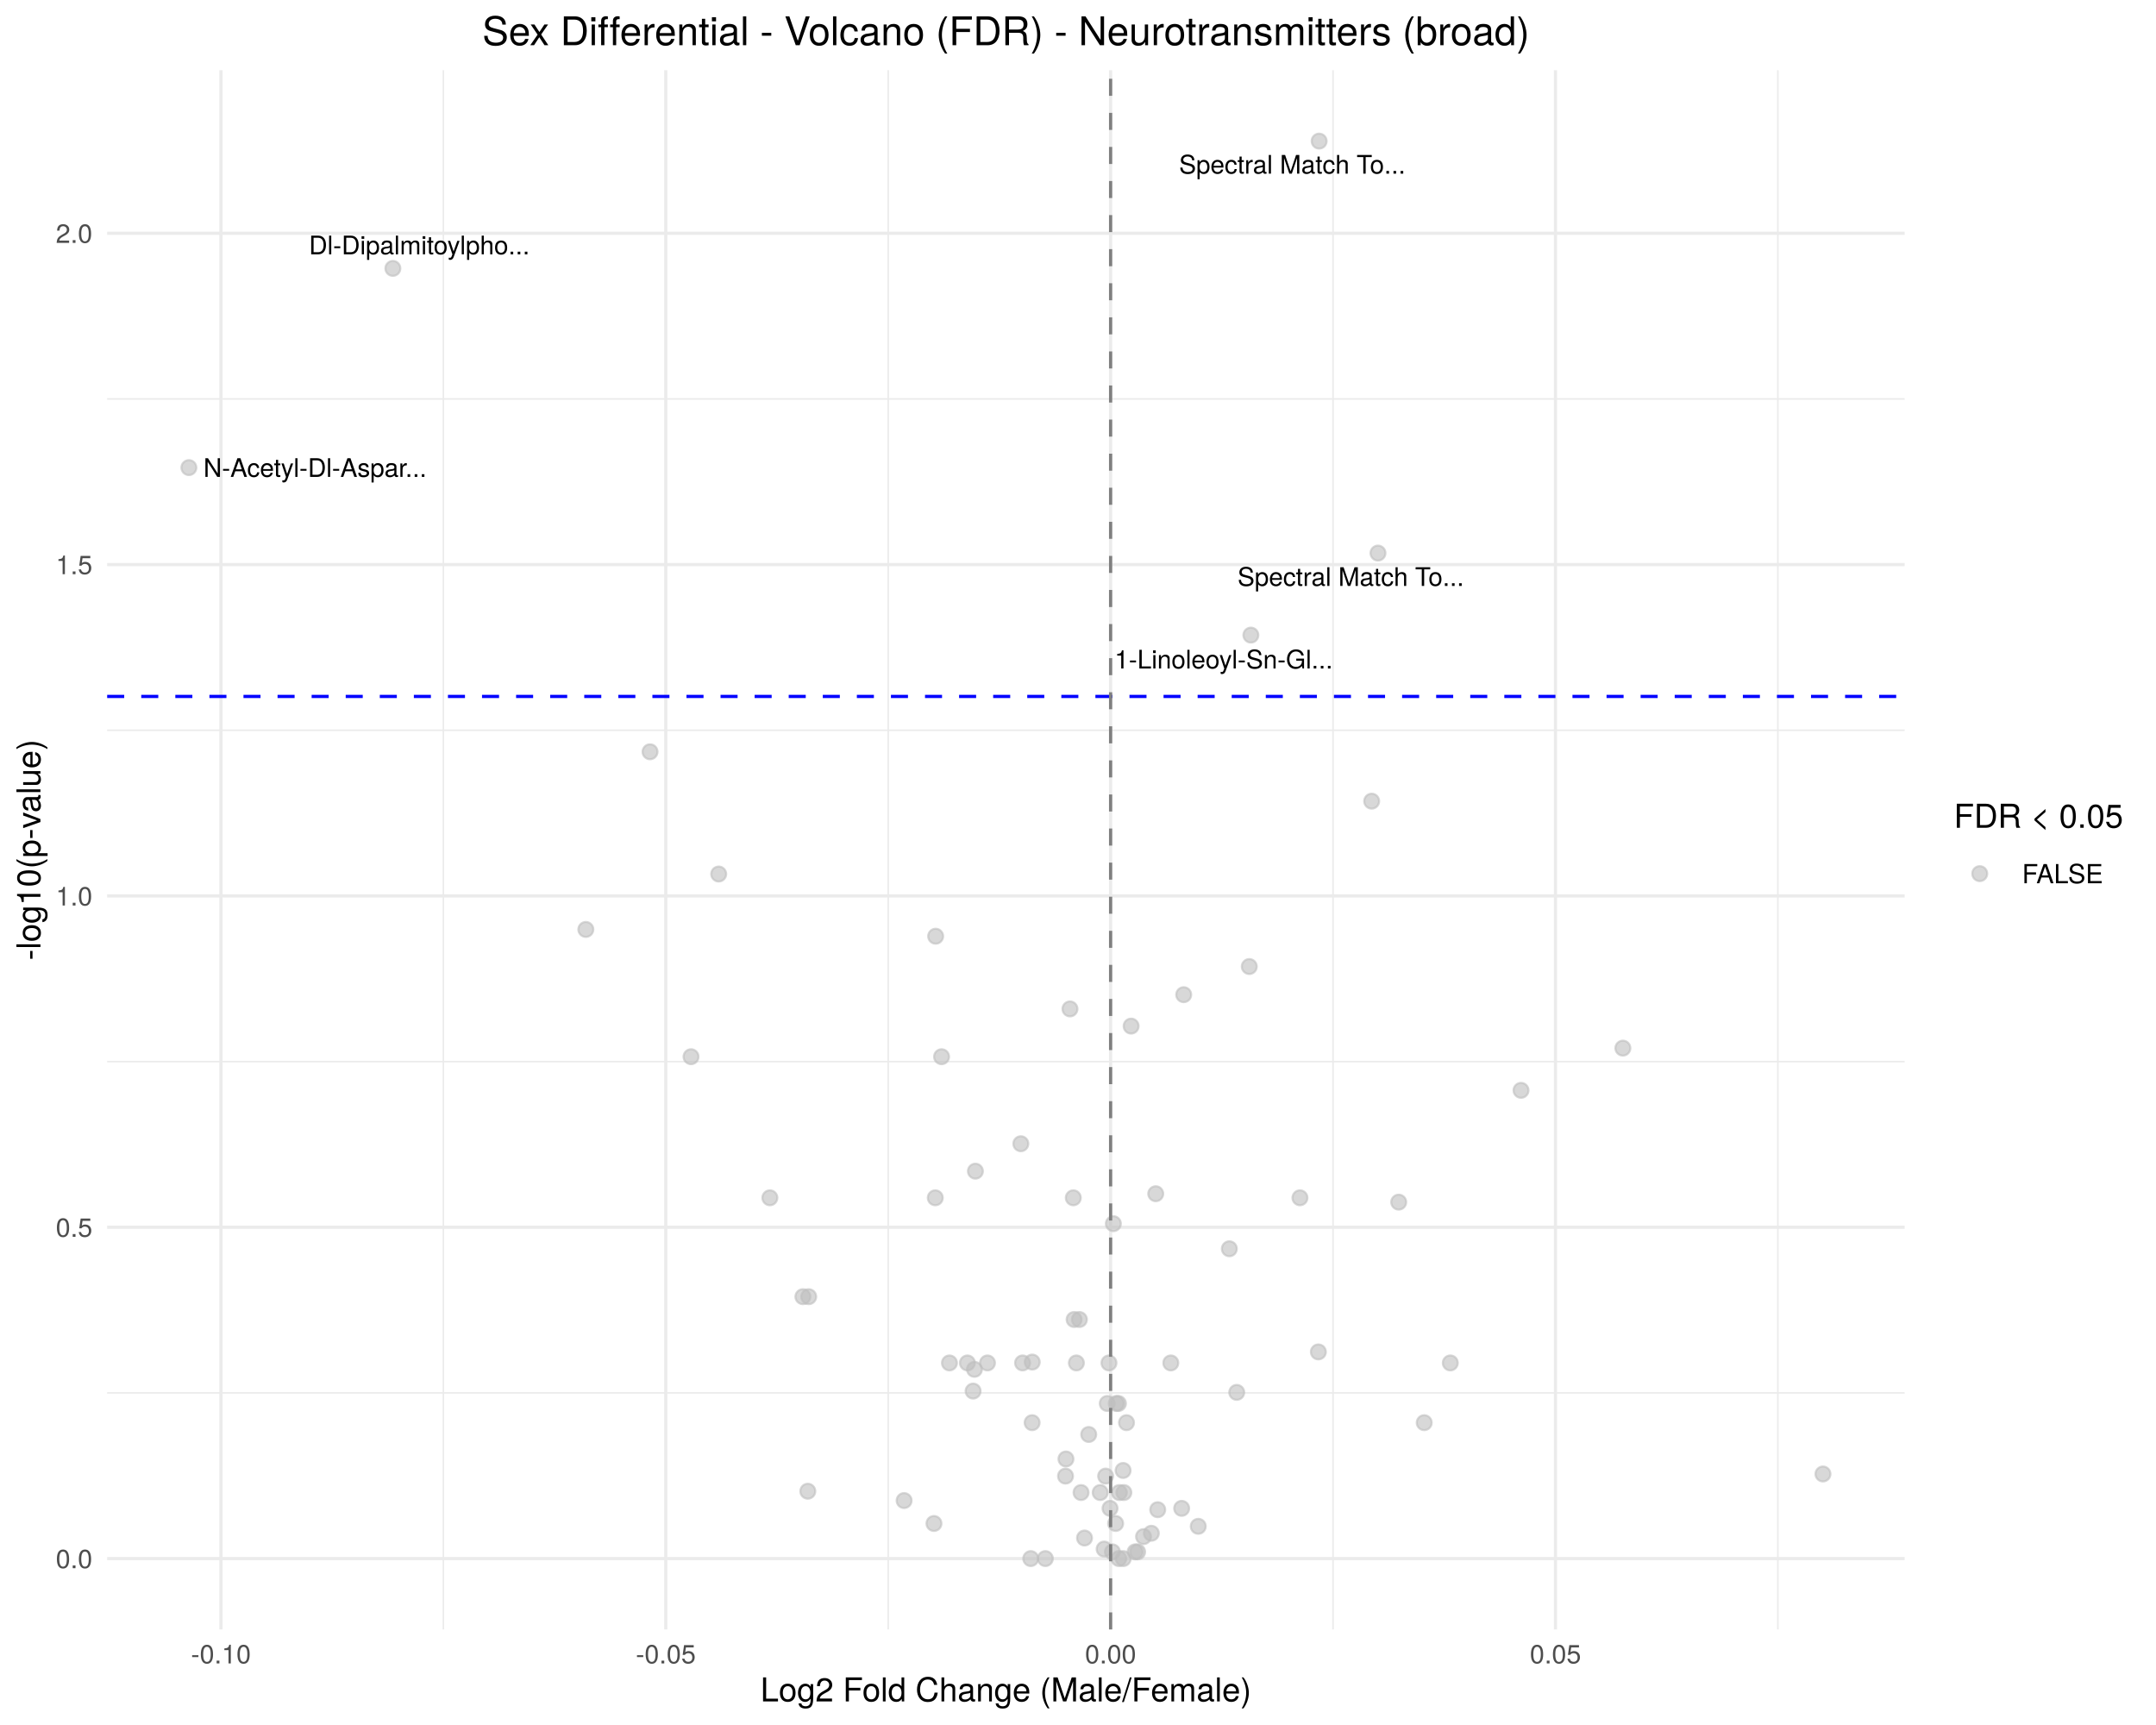
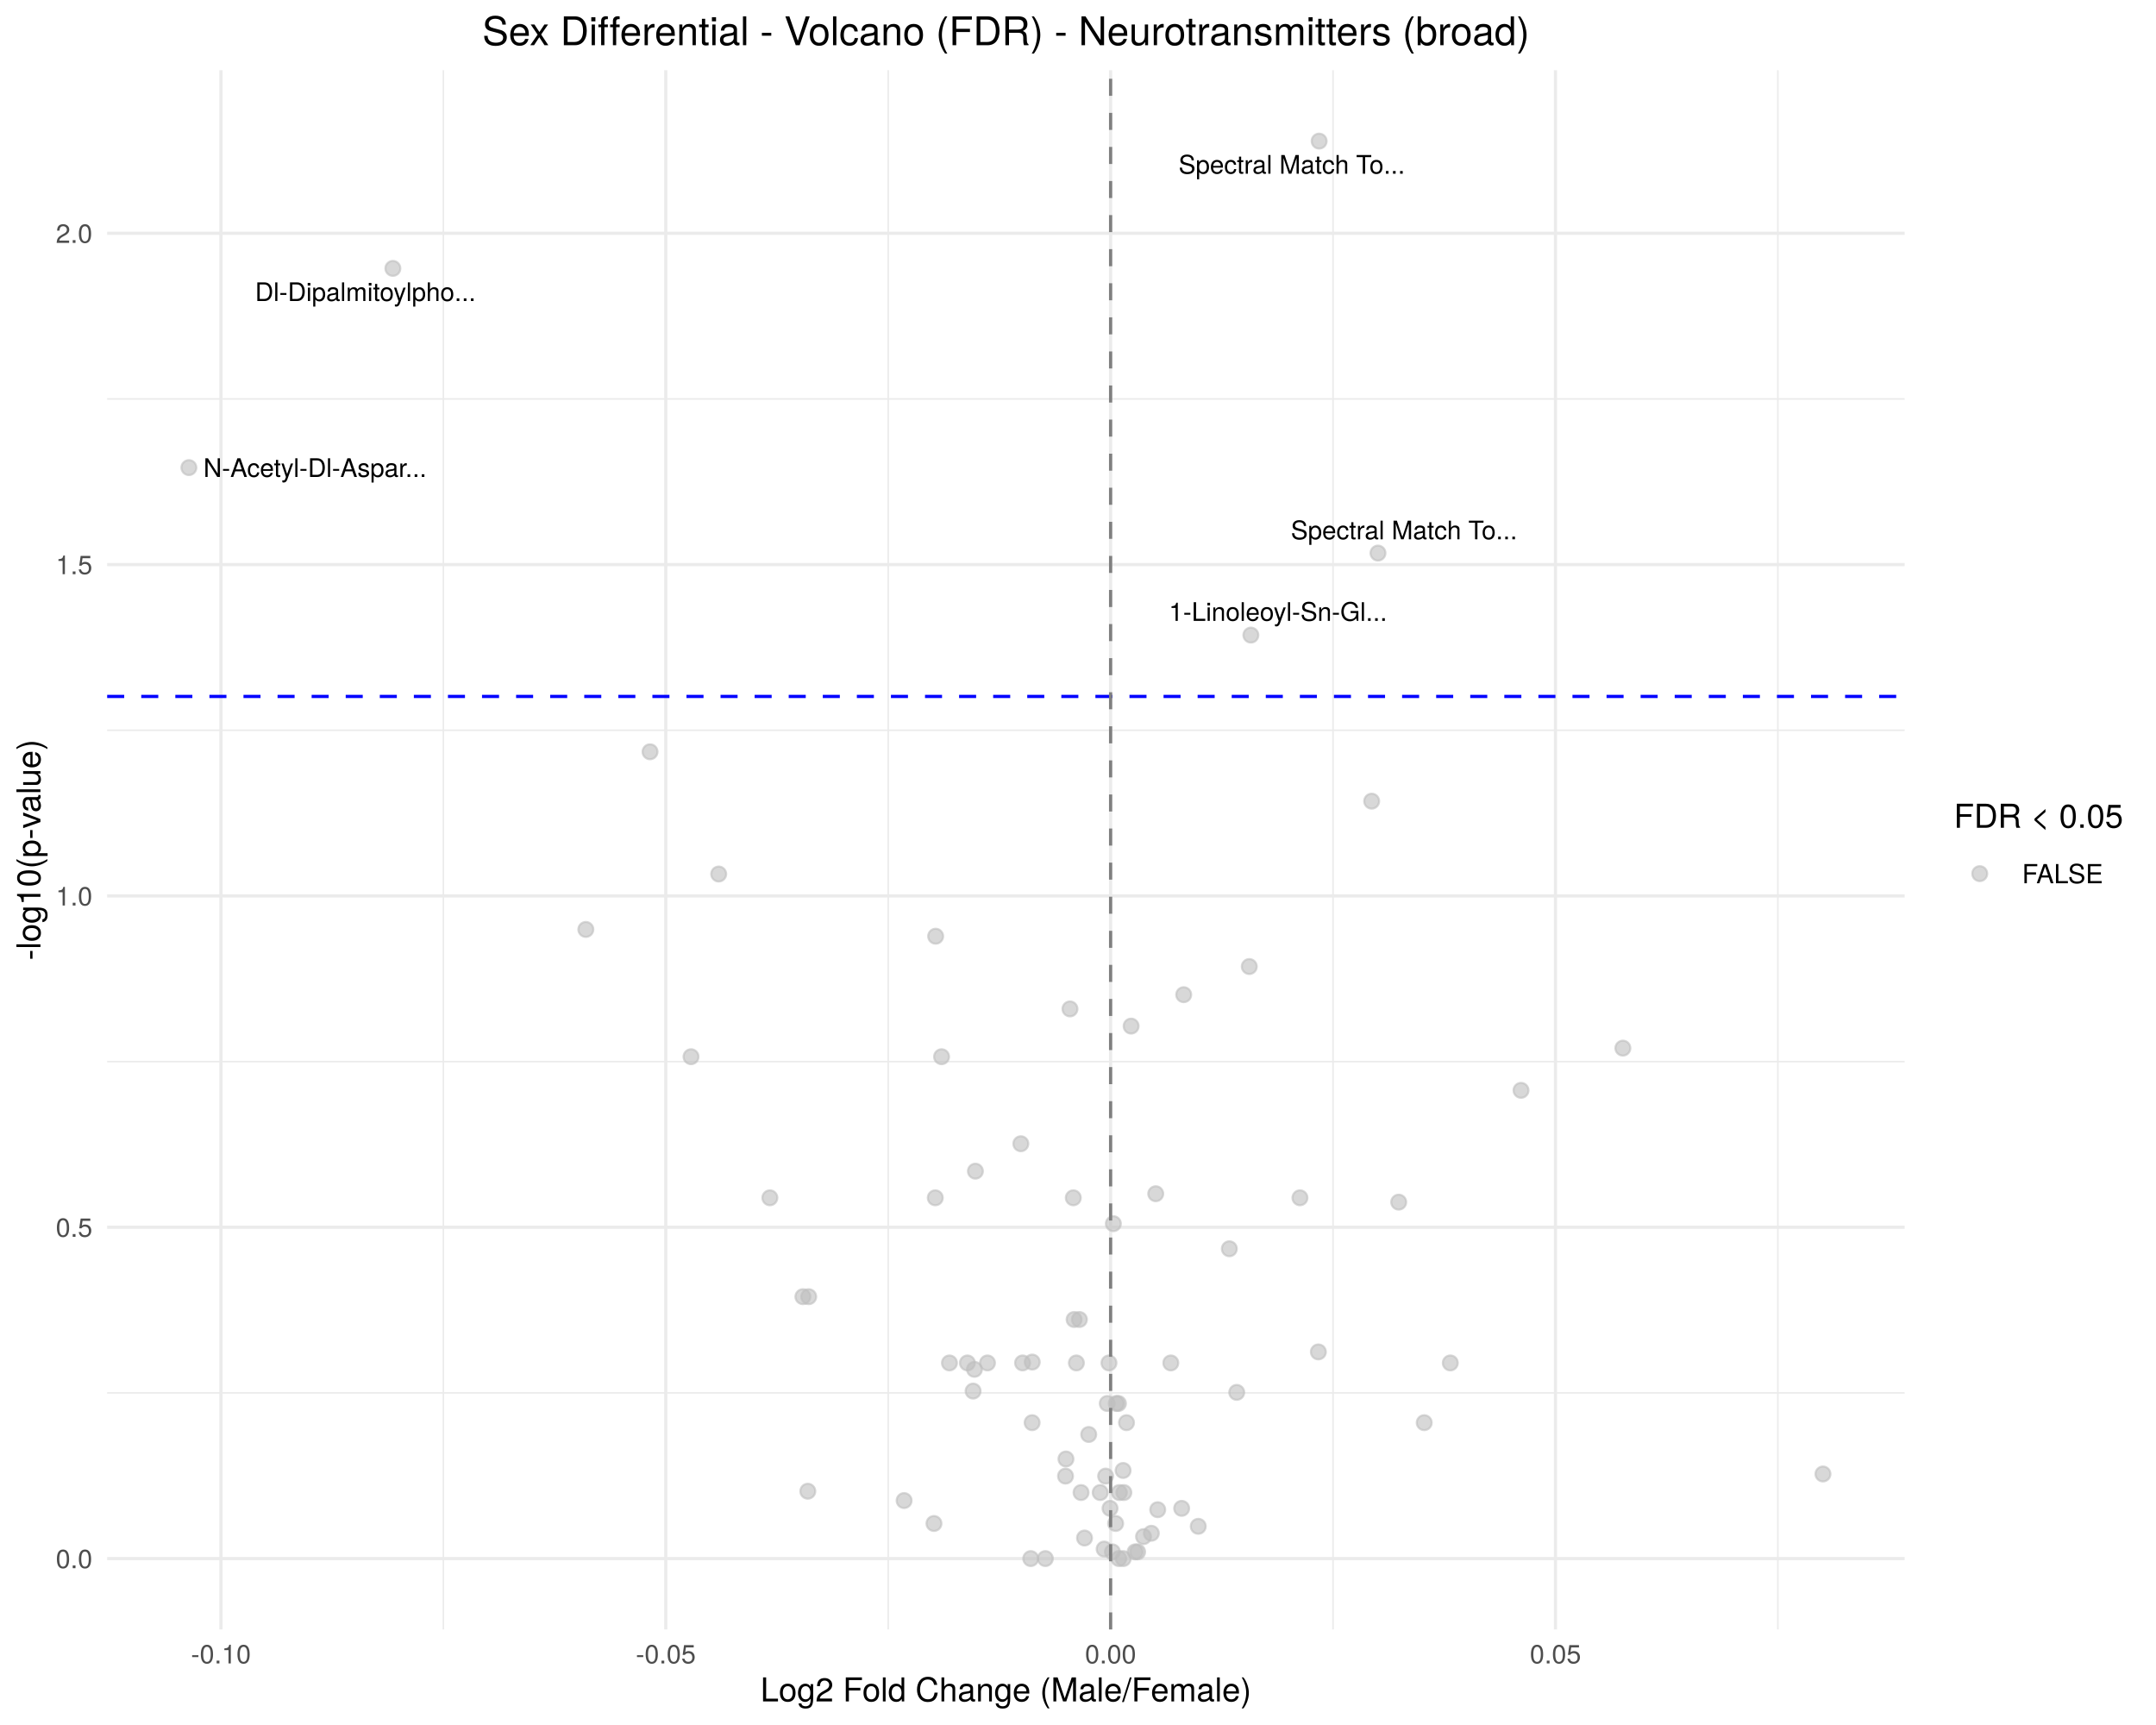
<svg xmlns="http://www.w3.org/2000/svg" class="svglite" width="720.00pt" height="576.00pt" viewBox="0 0 720.00 576.00">
  <defs>
    <style type="text/css">
    .svglite line, .svglite polyline, .svglite polygon, .svglite path, .svglite rect, .svglite circle {
      fill: none;
      stroke: #000000;
      stroke-linecap: round;
      stroke-linejoin: round;
      stroke-miterlimit: 10.00;
    }
    .svglite text {
      white-space: pre;
    }
  </style>
  </defs>
  <rect width="100%" height="100%" style="stroke: none; fill: none;" />
  <defs>
    <clipPath id="cpMC4wMHw3MjAuMDB8MC4wMHw1NzYuMDA=">
      <rect x="0.00" y="0.00" width="720.00" height="576.00" />
    </clipPath>
  </defs>
  <g clip-path="url(#cpMC4wMHw3MjAuMDB8MC4wMHw1NzYuMDA=)">
</g>
  <defs>
    <clipPath id="cpMzUuNzl8NjM2LjA2fDIzLjQ1fDU0NC4wOQ==">
      <rect x="35.79" y="23.45" width="600.27" height="520.64" />
    </clipPath>
  </defs>
  <g clip-path="url(#cpMzUuNzl8NjM2LjA2fDIzLjQ1fDU0NC4wOQ==)">
    <polyline points="35.79,465.11 636.06,465.11 " style="stroke-width: 0.53; stroke: #EBEBEB; stroke-linecap: butt;" />
    <polyline points="35.79,354.48 636.06,354.48 " style="stroke-width: 0.53; stroke: #EBEBEB; stroke-linecap: butt;" />
    <polyline points="35.79,243.84 636.06,243.84 " style="stroke-width: 0.53; stroke: #EBEBEB; stroke-linecap: butt;" />
    <polyline points="35.79,133.21 636.06,133.21 " style="stroke-width: 0.53; stroke: #EBEBEB; stroke-linecap: butt;" />
    <polyline points="148.06,544.09 148.06,23.45 " style="stroke-width: 0.53; stroke: #EBEBEB; stroke-linecap: butt;" />
    <polyline points="296.62,544.09 296.62,23.45 " style="stroke-width: 0.53; stroke: #EBEBEB; stroke-linecap: butt;" />
    <polyline points="445.17,544.09 445.17,23.45 " style="stroke-width: 0.53; stroke: #EBEBEB; stroke-linecap: butt;" />
    <polyline points="593.72,544.09 593.72,23.45 " style="stroke-width: 0.53; stroke: #EBEBEB; stroke-linecap: butt;" />
    <polyline points="35.79,520.43 636.06,520.43 " style="stroke-width: 1.07; stroke: #EBEBEB; stroke-linecap: butt;" />
    <polyline points="35.79,409.79 636.06,409.79 " style="stroke-width: 1.07; stroke: #EBEBEB; stroke-linecap: butt;" />
    <polyline points="35.79,299.16 636.06,299.16 " style="stroke-width: 1.07; stroke: #EBEBEB; stroke-linecap: butt;" />
    <polyline points="35.79,188.52 636.06,188.52 " style="stroke-width: 1.07; stroke: #EBEBEB; stroke-linecap: butt;" />
    <polyline points="35.79,77.89 636.06,77.89 " style="stroke-width: 1.07; stroke: #EBEBEB; stroke-linecap: butt;" />
    <polyline points="73.79,544.09 73.79,23.45 " style="stroke-width: 1.07; stroke: #EBEBEB; stroke-linecap: butt;" />
    <polyline points="222.34,544.09 222.34,23.45 " style="stroke-width: 1.07; stroke: #EBEBEB; stroke-linecap: butt;" />
    <polyline points="370.89,544.09 370.89,23.45 " style="stroke-width: 1.07; stroke: #EBEBEB; stroke-linecap: butt;" />
    <polyline points="519.45,544.09 519.45,23.45 " style="stroke-width: 1.07; stroke: #EBEBEB; stroke-linecap: butt;" />
    <circle cx="360.47" cy="440.60" r="2.49" style="stroke-width: 0.71; stroke: #BEBEBE; stroke-opacity: 0.60; fill: #BEBEBE; fill-opacity: 0.60;" />
    <circle cx="367.41" cy="498.38" r="2.49" style="stroke-width: 0.71; stroke: #BEBEBE; stroke-opacity: 0.60; fill: #BEBEBE; fill-opacity: 0.60;" />
    <circle cx="395.30" cy="332.14" r="2.49" style="stroke-width: 0.71; stroke: #BEBEBE; stroke-opacity: 0.60; fill: #BEBEBE; fill-opacity: 0.60;" />
    <circle cx="475.62" cy="475.05" r="2.49" style="stroke-width: 0.71; stroke: #BEBEBE; stroke-opacity: 0.60; fill: #BEBEBE; fill-opacity: 0.60;" />
    <circle cx="372.57" cy="508.71" r="2.49" style="stroke-width: 0.71; stroke: #BEBEBE; stroke-opacity: 0.60; fill: #BEBEBE; fill-opacity: 0.60;" />
    <circle cx="385.96" cy="398.60" r="2.49" style="stroke-width: 0.71; stroke: #BEBEBE; stroke-opacity: 0.60; fill: #BEBEBE; fill-opacity: 0.60;" />
    <circle cx="195.64" cy="310.35" r="2.49" style="stroke-width: 0.71; stroke: #BEBEBE; stroke-opacity: 0.60; fill: #BEBEBE; fill-opacity: 0.60;" />
    <circle cx="541.96" cy="349.98" r="2.49" style="stroke-width: 0.71; stroke: #BEBEBE; stroke-opacity: 0.60; fill: #BEBEBE; fill-opacity: 0.60;" />
    <circle cx="359.46" cy="455.10" r="2.49" style="stroke-width: 0.71; stroke: #BEBEBE; stroke-opacity: 0.60; fill: #BEBEBE; fill-opacity: 0.60;" />
    <circle cx="384.49" cy="511.98" r="2.49" style="stroke-width: 0.71; stroke: #BEBEBE; stroke-opacity: 0.60; fill: #BEBEBE; fill-opacity: 0.60;" />
    <circle cx="325.42" cy="457.24" r="2.49" style="stroke-width: 0.71; stroke: #BEBEBE; stroke-opacity: 0.60; fill: #BEBEBE; fill-opacity: 0.60;" />
    <circle cx="375.11" cy="520.43" r="2.49" style="stroke-width: 0.71; stroke: #BEBEBE; stroke-opacity: 0.60; fill: #BEBEBE; fill-opacity: 0.60;" />
    <circle cx="230.77" cy="352.85" r="2.49" style="stroke-width: 0.71; stroke: #BEBEBE; stroke-opacity: 0.60; fill: #BEBEBE; fill-opacity: 0.60;" />
    <circle cx="608.78" cy="492.18" r="2.49" style="stroke-width: 0.71; stroke: #BEBEBE; stroke-opacity: 0.60; fill: #BEBEBE; fill-opacity: 0.60;" />
    <circle cx="361.02" cy="498.38" r="2.49" style="stroke-width: 0.71; stroke: #BEBEBE; stroke-opacity: 0.60; fill: #BEBEBE; fill-opacity: 0.60;" />
    <circle cx="329.77" cy="455.10" r="2.49" style="stroke-width: 0.71; stroke: #BEBEBE; stroke-opacity: 0.60; fill: #BEBEBE; fill-opacity: 0.60;" />
    <circle cx="301.93" cy="501.06" r="2.49" style="stroke-width: 0.71; stroke: #BEBEBE; stroke-opacity: 0.60; fill: #BEBEBE; fill-opacity: 0.60;" />
    <circle cx="370.34" cy="455.10" r="2.49" style="stroke-width: 0.71; stroke: #BEBEBE; stroke-opacity: 0.60; fill: #BEBEBE; fill-opacity: 0.60;" />
    <circle cx="400.16" cy="509.66" r="2.49" style="stroke-width: 0.71; stroke: #BEBEBE; stroke-opacity: 0.60; fill: #BEBEBE; fill-opacity: 0.60;" />
    <circle cx="371.50" cy="518.19" r="2.49" style="stroke-width: 0.71; stroke: #BEBEBE; stroke-opacity: 0.60; fill: #BEBEBE; fill-opacity: 0.60;" />
    <circle cx="355.98" cy="487.17" r="2.49" style="stroke-width: 0.71; stroke: #BEBEBE; stroke-opacity: 0.60; fill: #BEBEBE; fill-opacity: 0.60;" />
    <circle cx="417.20" cy="322.74" r="2.49" style="stroke-width: 0.71; stroke: #BEBEBE; stroke-opacity: 0.60; fill: #BEBEBE; fill-opacity: 0.60;" />
    <circle cx="440.27" cy="451.42" r="2.49" style="stroke-width: 0.71; stroke: #BEBEBE; stroke-opacity: 0.60; fill: #BEBEBE; fill-opacity: 0.60;" />
    <circle cx="270.07" cy="432.98" r="2.49" style="stroke-width: 0.71; stroke: #BEBEBE; stroke-opacity: 0.60; fill: #BEBEBE; fill-opacity: 0.60;" />
    <circle cx="312.34" cy="399.96" r="2.49" style="stroke-width: 0.71; stroke: #BEBEBE; stroke-opacity: 0.60; fill: #BEBEBE; fill-opacity: 0.60;" />
    <circle cx="344.72" cy="454.81" r="2.49" style="stroke-width: 0.71; stroke: #BEBEBE; stroke-opacity: 0.60; fill: #BEBEBE; fill-opacity: 0.60;" />
    <circle cx="372.78" cy="468.64" r="2.49" style="stroke-width: 0.71; stroke: #BEBEBE; stroke-opacity: 0.60; fill: #BEBEBE; fill-opacity: 0.60;" />
    <circle cx="379.08" cy="518.19" r="2.49" style="stroke-width: 0.71; stroke: #BEBEBE; stroke-opacity: 0.60; fill: #BEBEBE; fill-opacity: 0.60;" />
    <circle cx="358.43" cy="399.96" r="2.49" style="stroke-width: 0.71; stroke: #BEBEBE; stroke-opacity: 0.60; fill: #BEBEBE; fill-opacity: 0.60;" />
    <circle cx="370.70" cy="503.66" r="2.49" style="stroke-width: 0.71; stroke: #BEBEBE; stroke-opacity: 0.60; fill: #BEBEBE; fill-opacity: 0.60;" />
    <circle cx="460.18" cy="184.68" r="2.49" style="stroke-width: 0.71; stroke: #BEBEBE; stroke-opacity: 0.60; fill: #BEBEBE; fill-opacity: 0.60;" />
    <circle cx="362.18" cy="513.56" r="2.49" style="stroke-width: 0.71; stroke: #BEBEBE; stroke-opacity: 0.60; fill: #BEBEBE; fill-opacity: 0.60;" />
    <circle cx="317.07" cy="455.10" r="2.49" style="stroke-width: 0.71; stroke: #BEBEBE; stroke-opacity: 0.60; fill: #BEBEBE; fill-opacity: 0.60;" />
    <circle cx="375.06" cy="491.01" r="2.49" style="stroke-width: 0.71; stroke: #BEBEBE; stroke-opacity: 0.60; fill: #BEBEBE; fill-opacity: 0.60;" />
    <circle cx="63.08" cy="156.14" r="2.49" style="stroke-width: 0.71; stroke: #BEBEBE; stroke-opacity: 0.60; fill: #BEBEBE; fill-opacity: 0.60;" />
    <circle cx="413.01" cy="464.93" r="2.49" style="stroke-width: 0.71; stroke: #BEBEBE; stroke-opacity: 0.60; fill: #BEBEBE; fill-opacity: 0.60;" />
    <circle cx="355.83" cy="492.89" r="2.49" style="stroke-width: 0.71; stroke: #BEBEBE; stroke-opacity: 0.60; fill: #BEBEBE; fill-opacity: 0.60;" />
    <circle cx="344.22" cy="520.43" r="2.49" style="stroke-width: 0.71; stroke: #BEBEBE; stroke-opacity: 0.60; fill: #BEBEBE; fill-opacity: 0.60;" />
    <circle cx="357.32" cy="336.89" r="2.49" style="stroke-width: 0.71; stroke: #BEBEBE; stroke-opacity: 0.60; fill: #BEBEBE; fill-opacity: 0.60;" />
    <circle cx="381.89" cy="513.09" r="2.49" style="stroke-width: 0.71; stroke: #BEBEBE; stroke-opacity: 0.60; fill: #BEBEBE; fill-opacity: 0.60;" />
    <circle cx="311.90" cy="508.71" r="2.49" style="stroke-width: 0.71; stroke: #BEBEBE; stroke-opacity: 0.60; fill: #BEBEBE; fill-opacity: 0.60;" />
    <circle cx="341.49" cy="455.10" r="2.49" style="stroke-width: 0.71; stroke: #BEBEBE; stroke-opacity: 0.60; fill: #BEBEBE; fill-opacity: 0.60;" />
    <circle cx="314.44" cy="352.85" r="2.49" style="stroke-width: 0.71; stroke: #BEBEBE; stroke-opacity: 0.60; fill: #BEBEBE; fill-opacity: 0.60;" />
    <circle cx="467.10" cy="401.41" r="2.49" style="stroke-width: 0.71; stroke: #BEBEBE; stroke-opacity: 0.60; fill: #BEBEBE; fill-opacity: 0.60;" />
    <circle cx="368.73" cy="517.25" r="2.49" style="stroke-width: 0.71; stroke: #BEBEBE; stroke-opacity: 0.60; fill: #BEBEBE; fill-opacity: 0.60;" />
    <circle cx="390.99" cy="455.10" r="2.49" style="stroke-width: 0.71; stroke: #BEBEBE; stroke-opacity: 0.60; fill: #BEBEBE; fill-opacity: 0.60;" />
    <circle cx="269.77" cy="497.94" r="2.49" style="stroke-width: 0.71; stroke: #BEBEBE; stroke-opacity: 0.60; fill: #BEBEBE; fill-opacity: 0.60;" />
    <circle cx="373.81" cy="498.38" r="2.49" style="stroke-width: 0.71; stroke: #BEBEBE; stroke-opacity: 0.60; fill: #BEBEBE; fill-opacity: 0.60;" />
    <circle cx="369.77" cy="468.64" r="2.49" style="stroke-width: 0.71; stroke: #BEBEBE; stroke-opacity: 0.60; fill: #BEBEBE; fill-opacity: 0.60;" />
    <circle cx="131.20" cy="89.62" r="2.49" style="stroke-width: 0.71; stroke: #BEBEBE; stroke-opacity: 0.60; fill: #BEBEBE; fill-opacity: 0.60;" />
    <circle cx="375.32" cy="498.38" r="2.49" style="stroke-width: 0.71; stroke: #BEBEBE; stroke-opacity: 0.60; fill: #BEBEBE; fill-opacity: 0.60;" />
    <circle cx="371.81" cy="408.60" r="2.49" style="stroke-width: 0.71; stroke: #BEBEBE; stroke-opacity: 0.60; fill: #BEBEBE; fill-opacity: 0.60;" />
    <circle cx="312.46" cy="312.62" r="2.49" style="stroke-width: 0.71; stroke: #BEBEBE; stroke-opacity: 0.60; fill: #BEBEBE; fill-opacity: 0.60;" />
    <circle cx="376.20" cy="475.05" r="2.49" style="stroke-width: 0.71; stroke: #BEBEBE; stroke-opacity: 0.60; fill: #BEBEBE; fill-opacity: 0.60;" />
    <circle cx="369.23" cy="492.89" r="2.49" style="stroke-width: 0.71; stroke: #BEBEBE; stroke-opacity: 0.60; fill: #BEBEBE; fill-opacity: 0.60;" />
    <circle cx="344.68" cy="475.05" r="2.49" style="stroke-width: 0.71; stroke: #BEBEBE; stroke-opacity: 0.60; fill: #BEBEBE; fill-opacity: 0.60;" />
    <circle cx="394.62" cy="503.66" r="2.49" style="stroke-width: 0.71; stroke: #BEBEBE; stroke-opacity: 0.60; fill: #BEBEBE; fill-opacity: 0.60;" />
    <circle cx="240.01" cy="291.85" r="2.49" style="stroke-width: 0.71; stroke: #BEBEBE; stroke-opacity: 0.60; fill: #BEBEBE; fill-opacity: 0.60;" />
    <circle cx="458.07" cy="267.52" r="2.49" style="stroke-width: 0.71; stroke: #BEBEBE; stroke-opacity: 0.60; fill: #BEBEBE; fill-opacity: 0.60;" />
    <circle cx="323.07" cy="455.10" r="2.49" style="stroke-width: 0.71; stroke: #BEBEBE; stroke-opacity: 0.60; fill: #BEBEBE; fill-opacity: 0.60;" />
    <circle cx="379.91" cy="518.19" r="2.49" style="stroke-width: 0.71; stroke: #BEBEBE; stroke-opacity: 0.60; fill: #BEBEBE; fill-opacity: 0.60;" />
    <circle cx="363.58" cy="478.99" r="2.49" style="stroke-width: 0.71; stroke: #BEBEBE; stroke-opacity: 0.60; fill: #BEBEBE; fill-opacity: 0.60;" />
    <circle cx="358.70" cy="440.60" r="2.49" style="stroke-width: 0.71; stroke: #BEBEBE; stroke-opacity: 0.60; fill: #BEBEBE; fill-opacity: 0.60;" />
    <circle cx="340.91" cy="381.91" r="2.49" style="stroke-width: 0.71; stroke: #BEBEBE; stroke-opacity: 0.60; fill: #BEBEBE; fill-opacity: 0.60;" />
    <circle cx="373.50" cy="468.64" r="2.49" style="stroke-width: 0.71; stroke: #BEBEBE; stroke-opacity: 0.60; fill: #BEBEBE; fill-opacity: 0.60;" />
    <circle cx="268.13" cy="432.98" r="2.49" style="stroke-width: 0.71; stroke: #BEBEBE; stroke-opacity: 0.60; fill: #BEBEBE; fill-opacity: 0.60;" />
    <circle cx="386.62" cy="504.11" r="2.49" style="stroke-width: 0.71; stroke: #BEBEBE; stroke-opacity: 0.60; fill: #BEBEBE; fill-opacity: 0.60;" />
    <circle cx="417.73" cy="212.07" r="2.49" style="stroke-width: 0.71; stroke: #BEBEBE; stroke-opacity: 0.60; fill: #BEBEBE; fill-opacity: 0.60;" />
    <circle cx="440.53" cy="47.12" r="2.49" style="stroke-width: 0.71; stroke: #BEBEBE; stroke-opacity: 0.60; fill: #BEBEBE; fill-opacity: 0.60;" />
    <circle cx="349.10" cy="520.43" r="2.49" style="stroke-width: 0.71; stroke: #BEBEBE; stroke-opacity: 0.60; fill: #BEBEBE; fill-opacity: 0.60;" />
    <circle cx="484.33" cy="455.10" r="2.49" style="stroke-width: 0.71; stroke: #BEBEBE; stroke-opacity: 0.60; fill: #BEBEBE; fill-opacity: 0.60;" />
    <circle cx="324.97" cy="464.50" r="2.49" style="stroke-width: 0.71; stroke: #BEBEBE; stroke-opacity: 0.60; fill: #BEBEBE; fill-opacity: 0.60;" />
    <circle cx="257.10" cy="399.96" r="2.49" style="stroke-width: 0.71; stroke: #BEBEBE; stroke-opacity: 0.60; fill: #BEBEBE; fill-opacity: 0.60;" />
    <circle cx="410.54" cy="416.98" r="2.49" style="stroke-width: 0.71; stroke: #BEBEBE; stroke-opacity: 0.60; fill: #BEBEBE; fill-opacity: 0.60;" />
    <circle cx="325.74" cy="391.07" r="2.49" style="stroke-width: 0.71; stroke: #BEBEBE; stroke-opacity: 0.60; fill: #BEBEBE; fill-opacity: 0.60;" />
    <circle cx="377.74" cy="342.63" r="2.49" style="stroke-width: 0.71; stroke: #BEBEBE; stroke-opacity: 0.60; fill: #BEBEBE; fill-opacity: 0.60;" />
    <circle cx="373.64" cy="520.43" r="2.49" style="stroke-width: 0.71; stroke: #BEBEBE; stroke-opacity: 0.60; fill: #BEBEBE; fill-opacity: 0.60;" />
    <circle cx="507.95" cy="364.08" r="2.49" style="stroke-width: 0.71; stroke: #BEBEBE; stroke-opacity: 0.60; fill: #BEBEBE; fill-opacity: 0.60;" />
    <circle cx="217.08" cy="251.03" r="2.49" style="stroke-width: 0.71; stroke: #BEBEBE; stroke-opacity: 0.60; fill: #BEBEBE; fill-opacity: 0.60;" />
    <circle cx="434.12" cy="399.96" r="2.49" style="stroke-width: 0.71; stroke: #BEBEBE; stroke-opacity: 0.60; fill: #BEBEBE; fill-opacity: 0.60;" />
-     <text x="451.09" y="195.64" text-anchor="middle" style="font-size: 8.54px; font-weight: 0; font-family: &quot;TeX Gyre Heros&quot;;" textLength="76.32px" lengthAdjust="spacingAndGlyphs">Spectral Match To...</text>
-     <text x="105.21" y="159.24" text-anchor="middle" style="font-size: 8.54px; font-weight: 0; font-family: &quot;TeX Gyre Heros&quot;;" textLength="75.35px" lengthAdjust="spacingAndGlyphs">N-Acetyl-Dl-Aspar...</text>
-     <text x="140.02" y="84.92" text-anchor="middle" style="font-size: 8.54px; font-weight: 0; font-family: &quot;TeX Gyre Heros&quot;;" textLength="73.94px" lengthAdjust="spacingAndGlyphs">Dl-Dipalmitoylpho...</text>
-     <text x="408.65" y="223.22" text-anchor="middle" style="font-size: 8.54px; font-weight: 0; font-family: &quot;TeX Gyre Heros&quot;;" textLength="73.02px" lengthAdjust="spacingAndGlyphs">1-Linoleoyl-Sn-Gl...</text>
-     <text x="431.56" y="57.98" text-anchor="middle" style="font-size: 8.54px; font-weight: 0; font-family: &quot;TeX Gyre Heros&quot;;" textLength="76.32px" lengthAdjust="spacingAndGlyphs">Spectral Match To...</text>
+     <text x="468.88" y="180.08" text-anchor="middle" style="font-size: 8.54px; font-weight: 0; font-family: &quot;TeX Gyre Heros&quot;;" textLength="76.32px" lengthAdjust="spacingAndGlyphs">Spectral Match To...</text>
+     <text x="105.20" y="159.26" text-anchor="middle" style="font-size: 8.54px; font-weight: 0; font-family: &quot;TeX Gyre Heros&quot;;" textLength="75.35px" lengthAdjust="spacingAndGlyphs">N-Acetyl-Dl-Aspar...</text>
+     <text x="122.03" y="100.52" text-anchor="middle" style="font-size: 8.54px; font-weight: 0; font-family: &quot;TeX Gyre Heros&quot;;" textLength="73.94px" lengthAdjust="spacingAndGlyphs">Dl-Dipalmitoylpho...</text>
+     <text x="426.79" y="207.31" text-anchor="middle" style="font-size: 8.54px; font-weight: 0; font-family: &quot;TeX Gyre Heros&quot;;" textLength="73.02px" lengthAdjust="spacingAndGlyphs">1-Linoleoyl-Sn-Gl...</text>
+     <text x="431.39" y="58.00" text-anchor="middle" style="font-size: 8.54px; font-weight: 0; font-family: &quot;TeX Gyre Heros&quot;;" textLength="76.32px" lengthAdjust="spacingAndGlyphs">Spectral Match To...</text>
    <line x1="35.79" y1="232.55" x2="636.06" y2="232.55" style="stroke-width: 1.07; stroke: #0000FF; stroke-dasharray: 5.69,5.69; stroke-linecap: butt;" />
    <line x1="370.89" y1="544.09" x2="370.89" y2="23.45" style="stroke-width: 1.07; stroke: #7F7F7F; stroke-dasharray: 5.69,5.69; stroke-linecap: butt;" />
  </g>
  <g clip-path="url(#cpMC4wMHw3MjAuMDB8MC4wMHw1NzYuMDA=)">
    <text x="30.86" y="523.64" text-anchor="end" style="font-size: 8.80px; font-weight: 0;fill: #4D4D4D; font-family: &quot;TeX Gyre Heros&quot;;" textLength="12.23px" lengthAdjust="spacingAndGlyphs">0.0</text>
    <text x="30.86" y="413.00" text-anchor="end" style="font-size: 8.80px; font-weight: 0;fill: #4D4D4D; font-family: &quot;TeX Gyre Heros&quot;;" textLength="12.23px" lengthAdjust="spacingAndGlyphs">0.5</text>
    <text x="30.86" y="302.37" text-anchor="end" style="font-size: 8.80px; font-weight: 0;fill: #4D4D4D; font-family: &quot;TeX Gyre Heros&quot;;" textLength="12.23px" lengthAdjust="spacingAndGlyphs">1.0</text>
    <text x="30.86" y="191.73" text-anchor="end" style="font-size: 8.80px; font-weight: 0;fill: #4D4D4D; font-family: &quot;TeX Gyre Heros&quot;;" textLength="12.23px" lengthAdjust="spacingAndGlyphs">1.5</text>
    <text x="30.86" y="81.10" text-anchor="end" style="font-size: 8.80px; font-weight: 0;fill: #4D4D4D; font-family: &quot;TeX Gyre Heros&quot;;" textLength="12.23px" lengthAdjust="spacingAndGlyphs">2.0</text>
    <text x="73.79" y="555.44" text-anchor="middle" style="font-size: 8.80px; font-weight: 0;fill: #4D4D4D; font-family: &quot;TeX Gyre Heros&quot;;" textLength="20.04px" lengthAdjust="spacingAndGlyphs">-0.10</text>
    <text x="222.34" y="555.44" text-anchor="middle" style="font-size: 8.80px; font-weight: 0;fill: #4D4D4D; font-family: &quot;TeX Gyre Heros&quot;;" textLength="20.04px" lengthAdjust="spacingAndGlyphs">-0.05</text>
    <text x="370.89" y="555.44" text-anchor="middle" style="font-size: 8.80px; font-weight: 0;fill: #4D4D4D; font-family: &quot;TeX Gyre Heros&quot;;" textLength="17.11px" lengthAdjust="spacingAndGlyphs">0.00</text>
    <text x="519.45" y="555.44" text-anchor="middle" style="font-size: 8.80px; font-weight: 0;fill: #4D4D4D; font-family: &quot;TeX Gyre Heros&quot;;" textLength="17.11px" lengthAdjust="spacingAndGlyphs">0.05</text>
    <text x="335.93" y="568.12" text-anchor="middle" style="font-size: 11.00px; font-weight: 0; font-family: &quot;TeX Gyre Heros&quot;;" textLength="164.40px" lengthAdjust="spacingAndGlyphs">Log2 Fold Change (Male/Female)</text>
    <text transform="translate(13.50,283.77) rotate(-90)" text-anchor="middle" style="font-size: 11.00px; font-weight: 0; font-family: &quot;TeX Gyre Heros&quot;;" textLength="73.94px" lengthAdjust="spacingAndGlyphs">-log10(p-value)</text>
    <text x="652.50" y="276.40" style="font-size: 11.00px; font-weight: 0; font-family: &quot;TeX Gyre Heros&quot;;" textLength="56.54px" lengthAdjust="spacingAndGlyphs">FDR &lt; 0.05</text>
    <circle cx="661.14" cy="291.72" r="2.49" style="stroke-width: 0.71; stroke: #BEBEBE; stroke-opacity: 0.60; fill: #BEBEBE; fill-opacity: 0.60;" />
    <text x="675.26" y="294.93" style="font-size: 8.80px; font-weight: 0; font-family: &quot;TeX Gyre Heros&quot;;" textLength="27.87px" lengthAdjust="spacingAndGlyphs">FALSE</text>
    <text x="335.93" y="15.09" text-anchor="middle" style="font-size: 13.20px; font-weight: 0; font-family: &quot;TeX Gyre Heros&quot;;" textLength="350.96px" lengthAdjust="spacingAndGlyphs">Sex Differential - Volcano (FDR) - Neurotransmitters (broad)</text>
  </g>
</svg>
